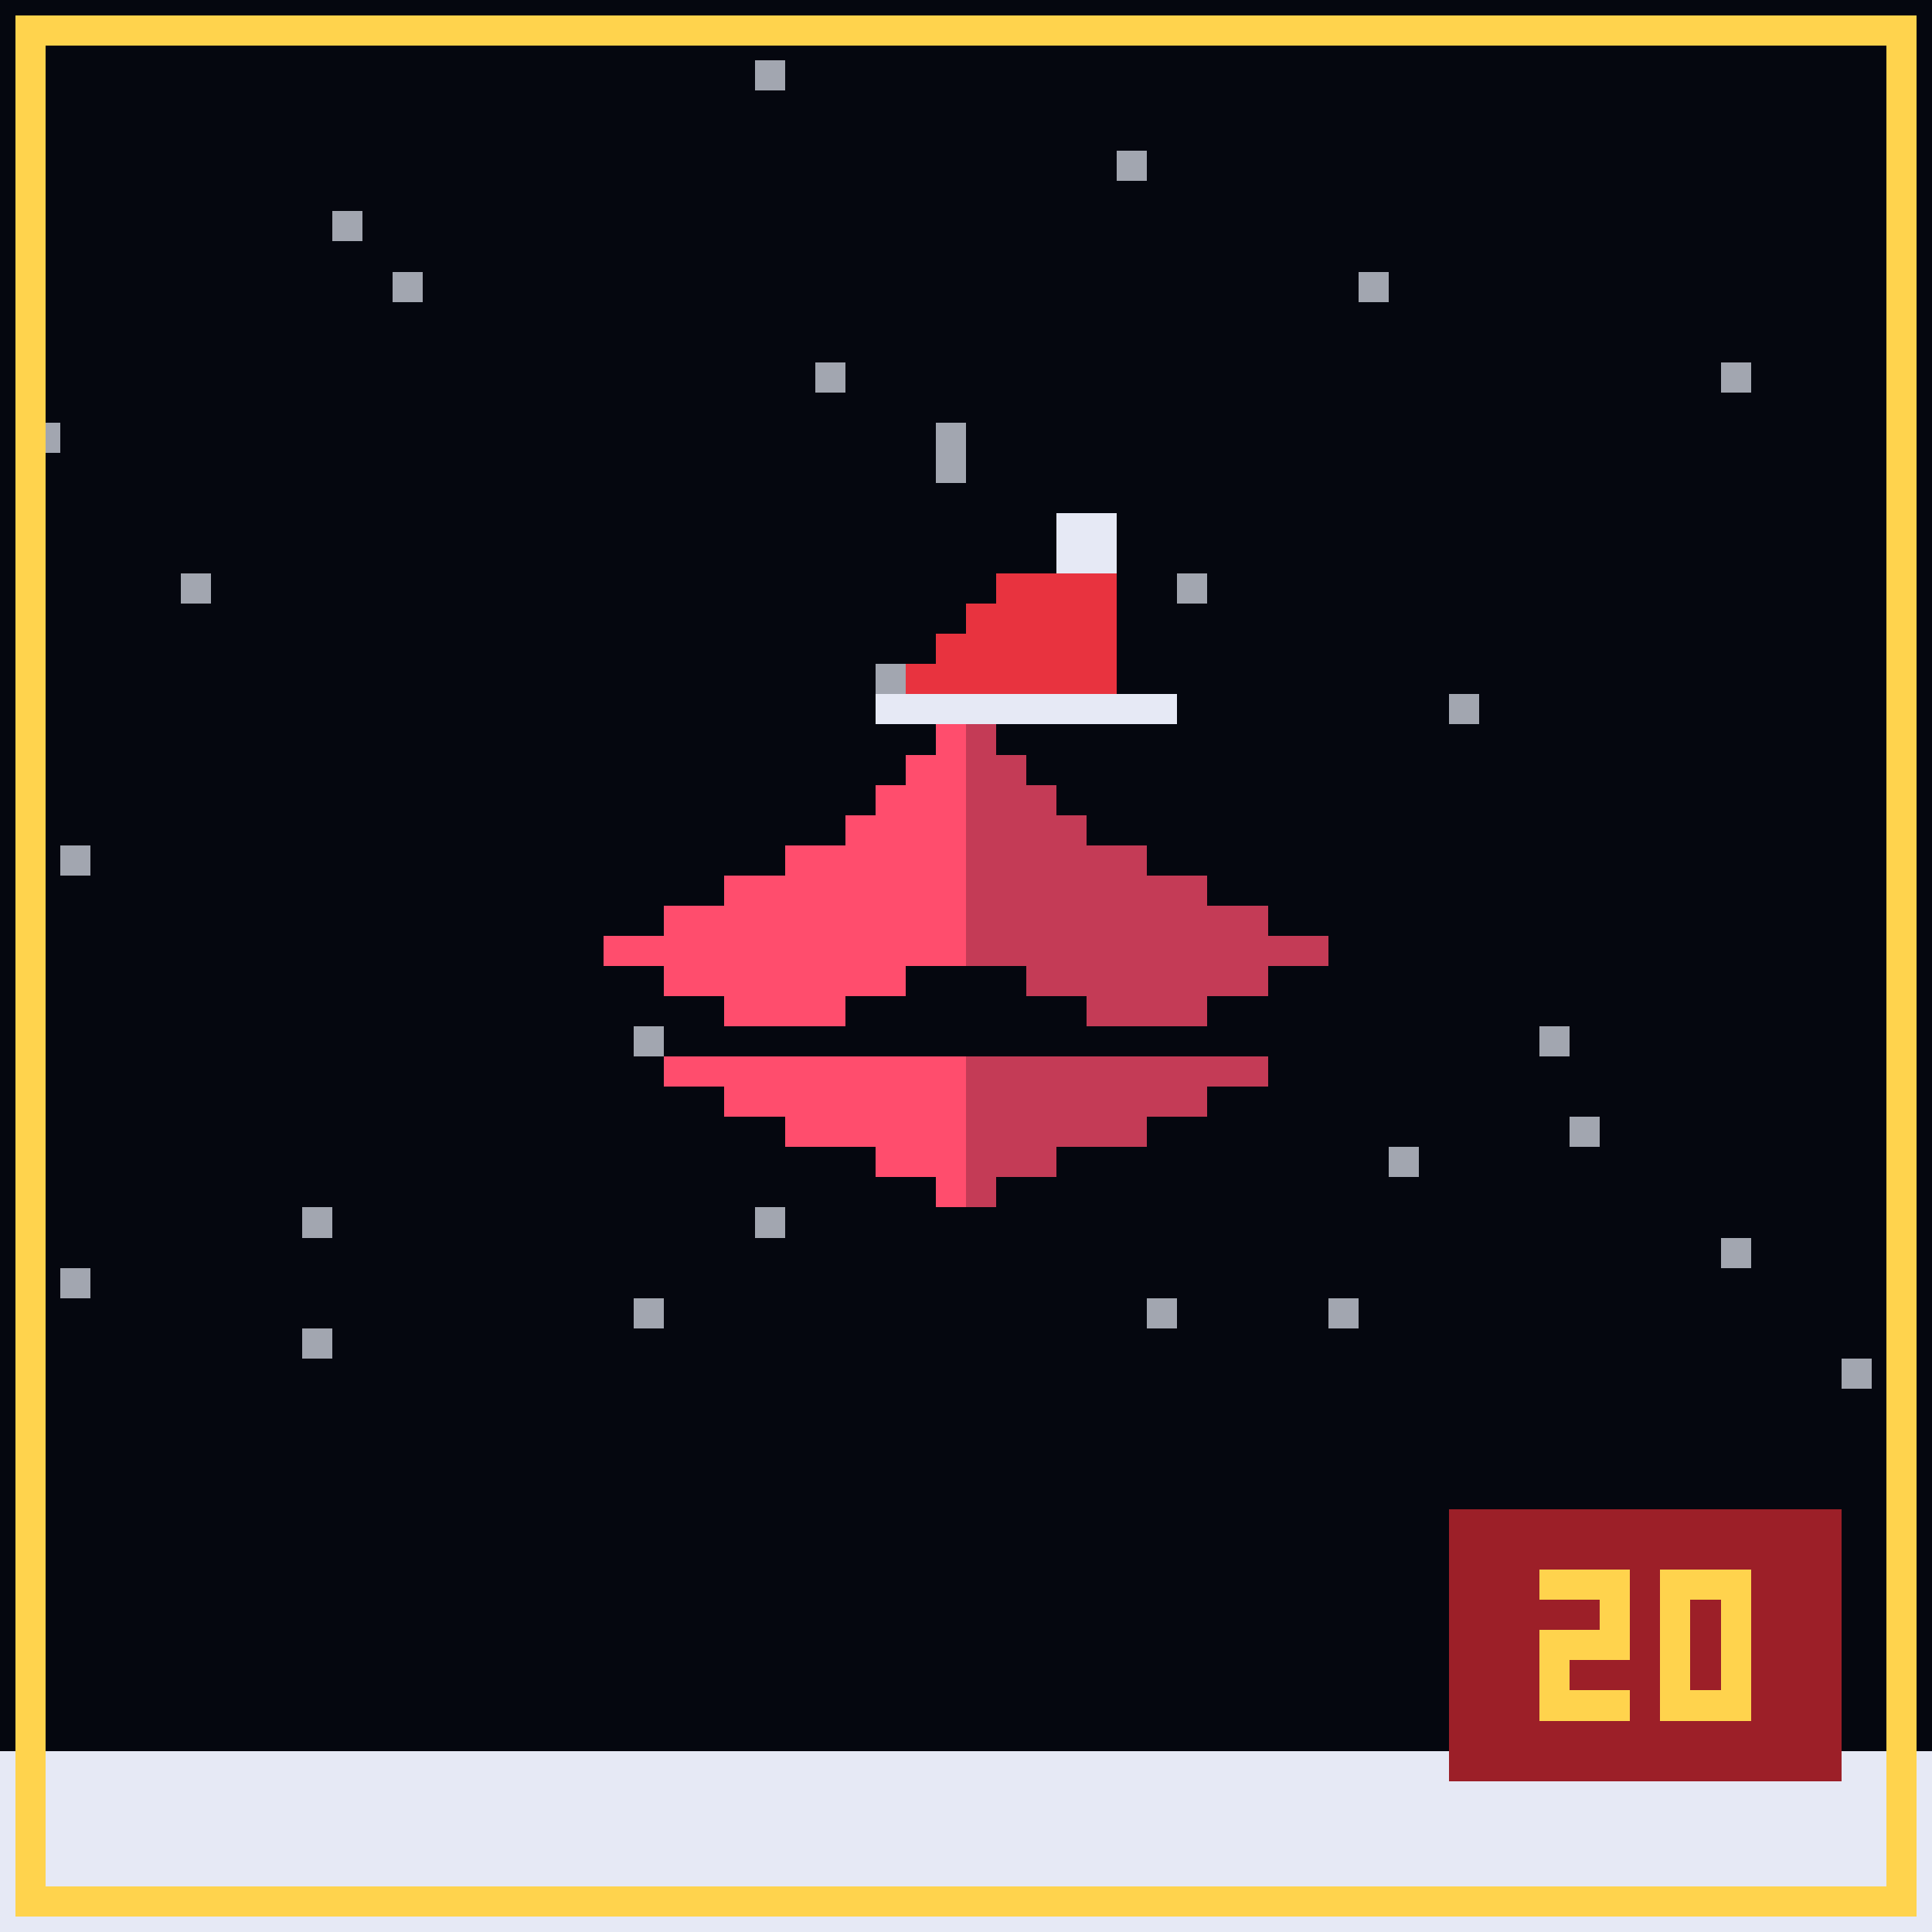
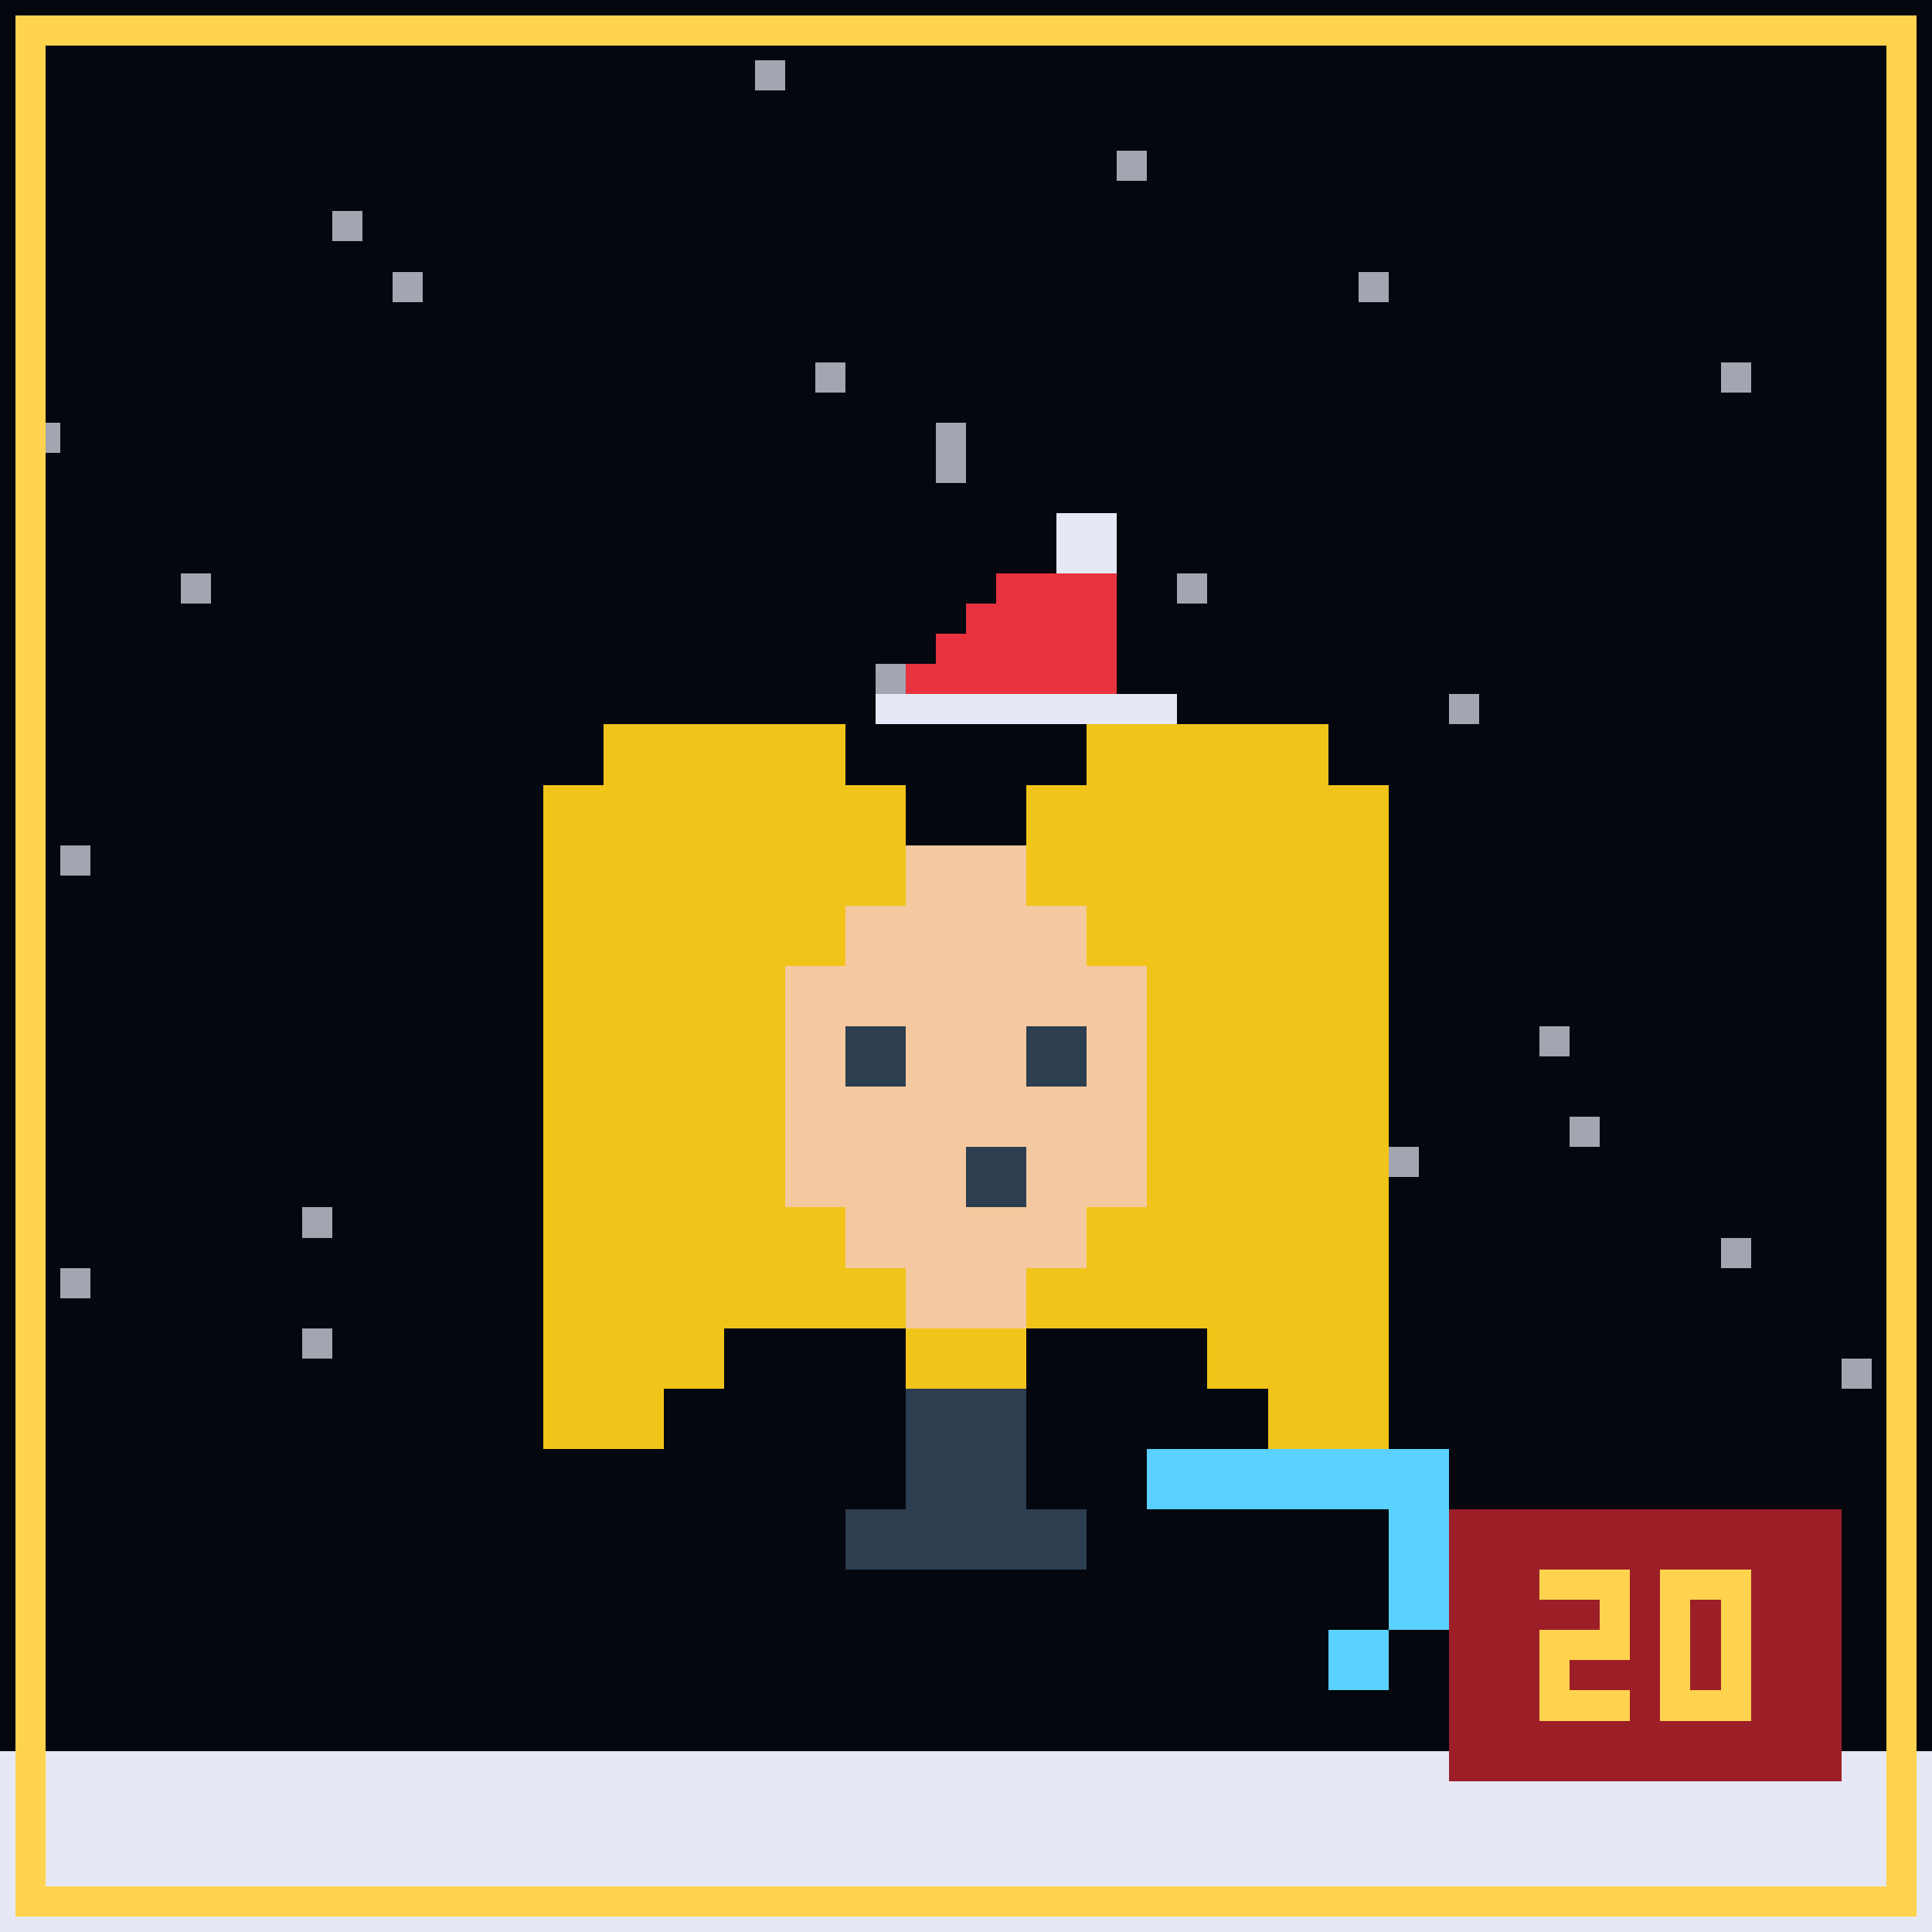
<svg xmlns="http://www.w3.org/2000/svg" viewBox="0 0 64 64" width="512" height="512" shape-rendering="crispEdges">
  <rect width="64" height="64" fill="#05070f" />
  <path fill="#e6e9f5" opacity="0.7" d="M61 45h1v1h-1zM57 12h1v1h-1zM6 19h1v1h-1zM31 14h1v1h-1zM1 14h1v1h-1zM39 19h1v1h-1zM2 28h1v1h-1zM45 9h1v1h-1zM31 15h1v1h-1zM13 9h1v1h-1zM48 23h1v1h-1zM37 5h1v1h-1zM11 7h1v1h-1zM10 44h1v1h-1zM44 43h1v1h-1zM29 22h1v1h-1zM38 43h1v1h-1zM57 41h1v1h-1zM21 34h1v1h-1zM2 42h1v1h-1zM27 12h1v1h-1zM52 37h1v1h-1zM25 40h1v1h-1zM25 2h1v1h-1zM51 34h1v1h-1zM21 43h1v1h-1zM10 40h1v1h-1zM46 38h1v1h-1z" />
  <rect x="0" y="58" width="64" height="6" fill="#e6e9f5" />
  <rect x="1" y="1" width="62" height="62" fill="none" stroke="#ffd34d" stroke-width="1" />
-   <path fill="#ff4d6d" d="M31 24h1v1h-1zM30 25h2v1h-2zM29 26h3v1h-3zM28 27h4v1h-4zM26 28h6v1h-6zM24 29h8v1h-8zM22 30h10v1h-10zM20 31h12v1h-12zM22 32h8v1h-8zM24 33h4v1h-4zM22 35h10v1h-10zM24 36h8v1h-8zM26 37h6v1h-6zM29 38h3v1h-3zM31 39h1v1h-1z" />
-   <path fill="#c43b56" d="M32 24h1v1h-1zM32 25h2v1h-2zM32 26h3v1h-3zM32 27h4v1h-4zM32 28h6v1h-6zM32 29h8v1h-8zM32 30h10v1h-10zM32 31h12v1h-12zM34 32h8v1h-8zM36 33h4v1h-4zM32 35h10v1h-10zM32 36h8v1h-8zM32 37h6v1h-6zM32 38h3v1h-3zM32 39h1v1h-1z" />
+   <g transform="translate(16 24) scale(2)">
+     <path fill="#f0c419" d="M2 0h4v1h-4zM10 0h4v1h-4zM1 1h6v1h-6zM9 1h6v1h-6zM1 2h6v1h-6zM9 2h6v1h-6zM1 3h5v1h-5zM10 3h5v1h-5zM1 4h4v1h-4zM11 4h4v1h-4zM1 5h4v1h-4zM11 5h4v1h-4zM1 6h4v1h-4zM11 6h4v1h-4zM1 7h4v1h-4zM11 7h4v1h-4zM1 8h5v1h-5zM10 8h5v1h-5zM1 9h6v1h-6zM9 9h6v1h-6zM1 10h3v1h-3zM7 10h2v1h-2zM12 10h3v1h-3zM1 11h2v1h-2zM13 11h2v1h-2z" />
+     <path fill="#f5c9a0" d="M7 2h2v1h-2zM6 3h4v1h-4zM5 4h6v1h-6zM5 5h1v1h-1zM7 5h2v1h-2zM10 5h1v1h-1zM5 6h6v1h-6zM5 7h3v1h-3zM9 7h2v1h-2zM6 8h4v1h-4zM7 9h2v1h-2z" />
+     <path fill="#2c3e50" d="M6 5h1v1h-1zM9 5h1v1h-1zM8 7h1v1h-1zM7 11h2v1h-2zM7 12h2v1h-2zM6 13h4v1h-4z" />
+     <path fill="#5ad1ff" d="M11 12h5v1h-5zM15 13h1v1h-1zM15 14h1v1h-1zM14 15h1v1h-1z" />
+   </g>
  <path fill="#e8333f" d="M35 18h2v1h-2zM33 19h4v1h-4zM32 20h5v1h-5zM31 21h6v1h-6zM30 22h7v1h-7z" />
  <path fill="#e6e9f5" d="M29 23h10v1h-10z" />
  <rect x="35" y="17" width="2" height="2" fill="#e6e9f5" />
  <rect x="48" y="50" width="13" height="9" fill="#9c1f28" />
  <path fill="#ffd34d" d="M51 52h3v1h-3zM53 53h1v1h-1zM51 54h3v1h-3zM51 55h1v1h-1zM51 56h3v1h-3z" />
  <path fill="#ffd34d" d="M55 52h3v1h-3zM55 53h1v1h-1zM57 53h1v1h-1zM55 54h1v1h-1zM57 54h1v1h-1zM55 55h1v1h-1zM57 55h1v1h-1zM55 56h3v1h-3z" />
</svg>
